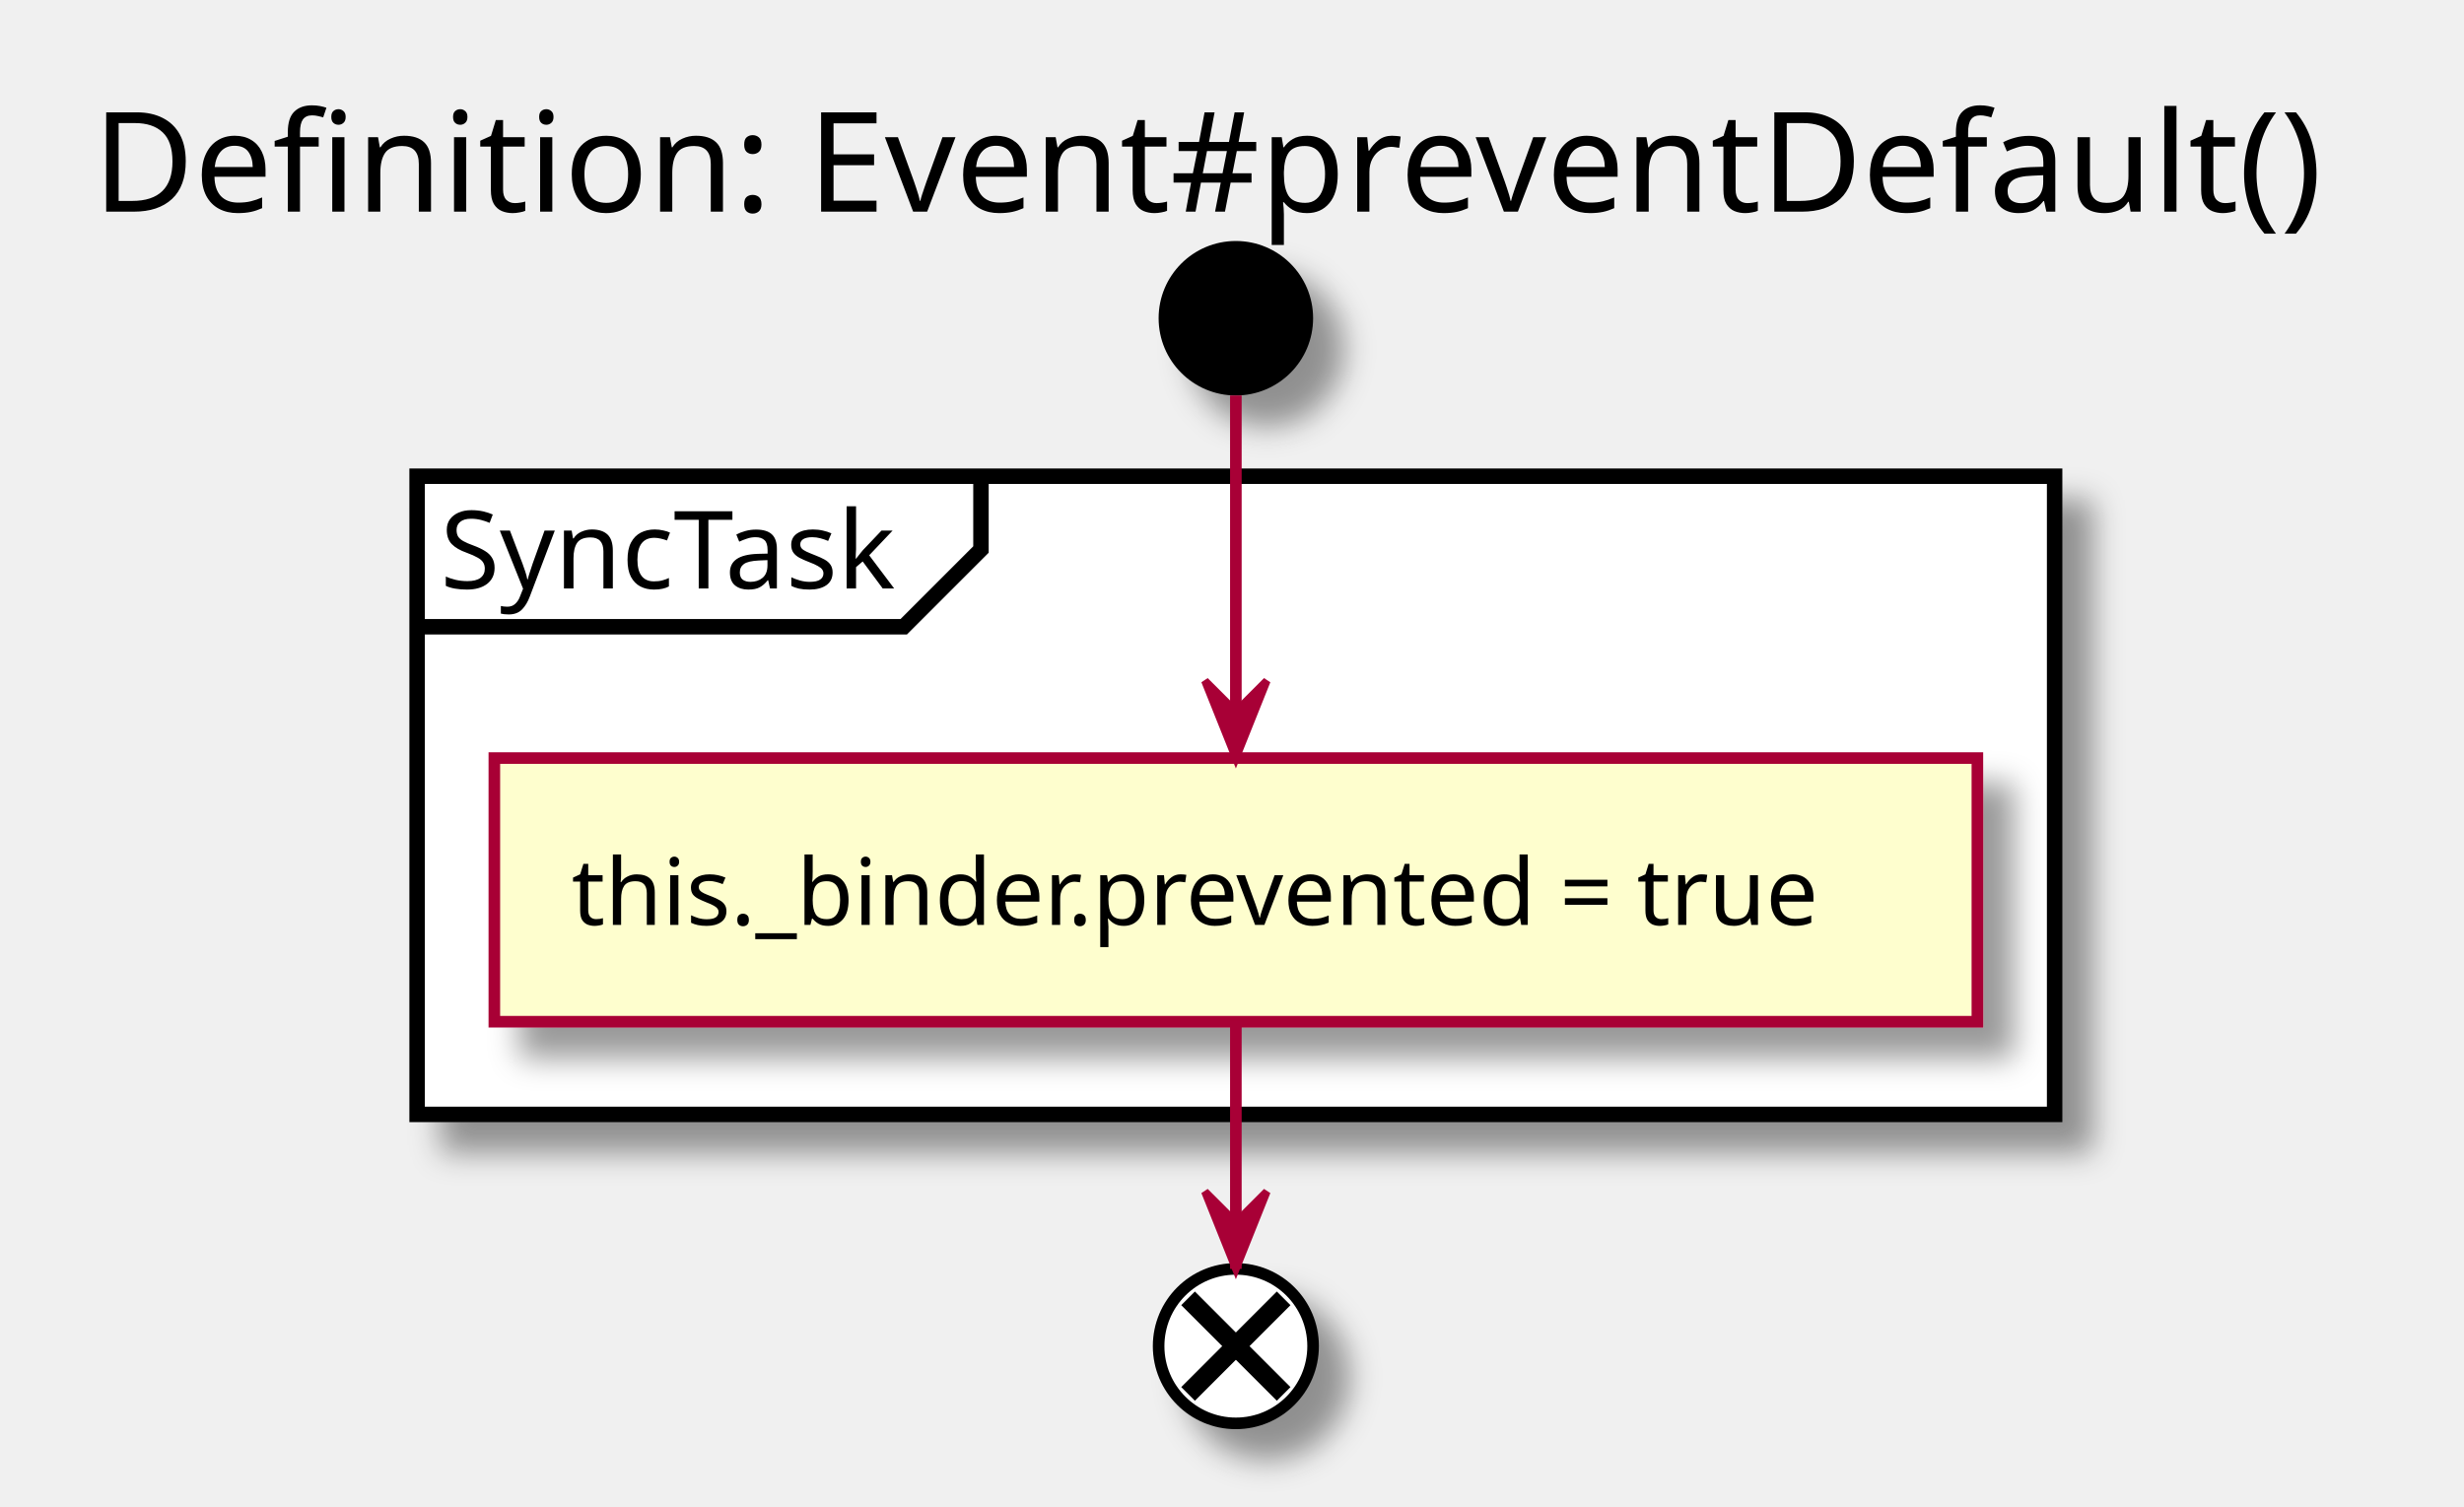
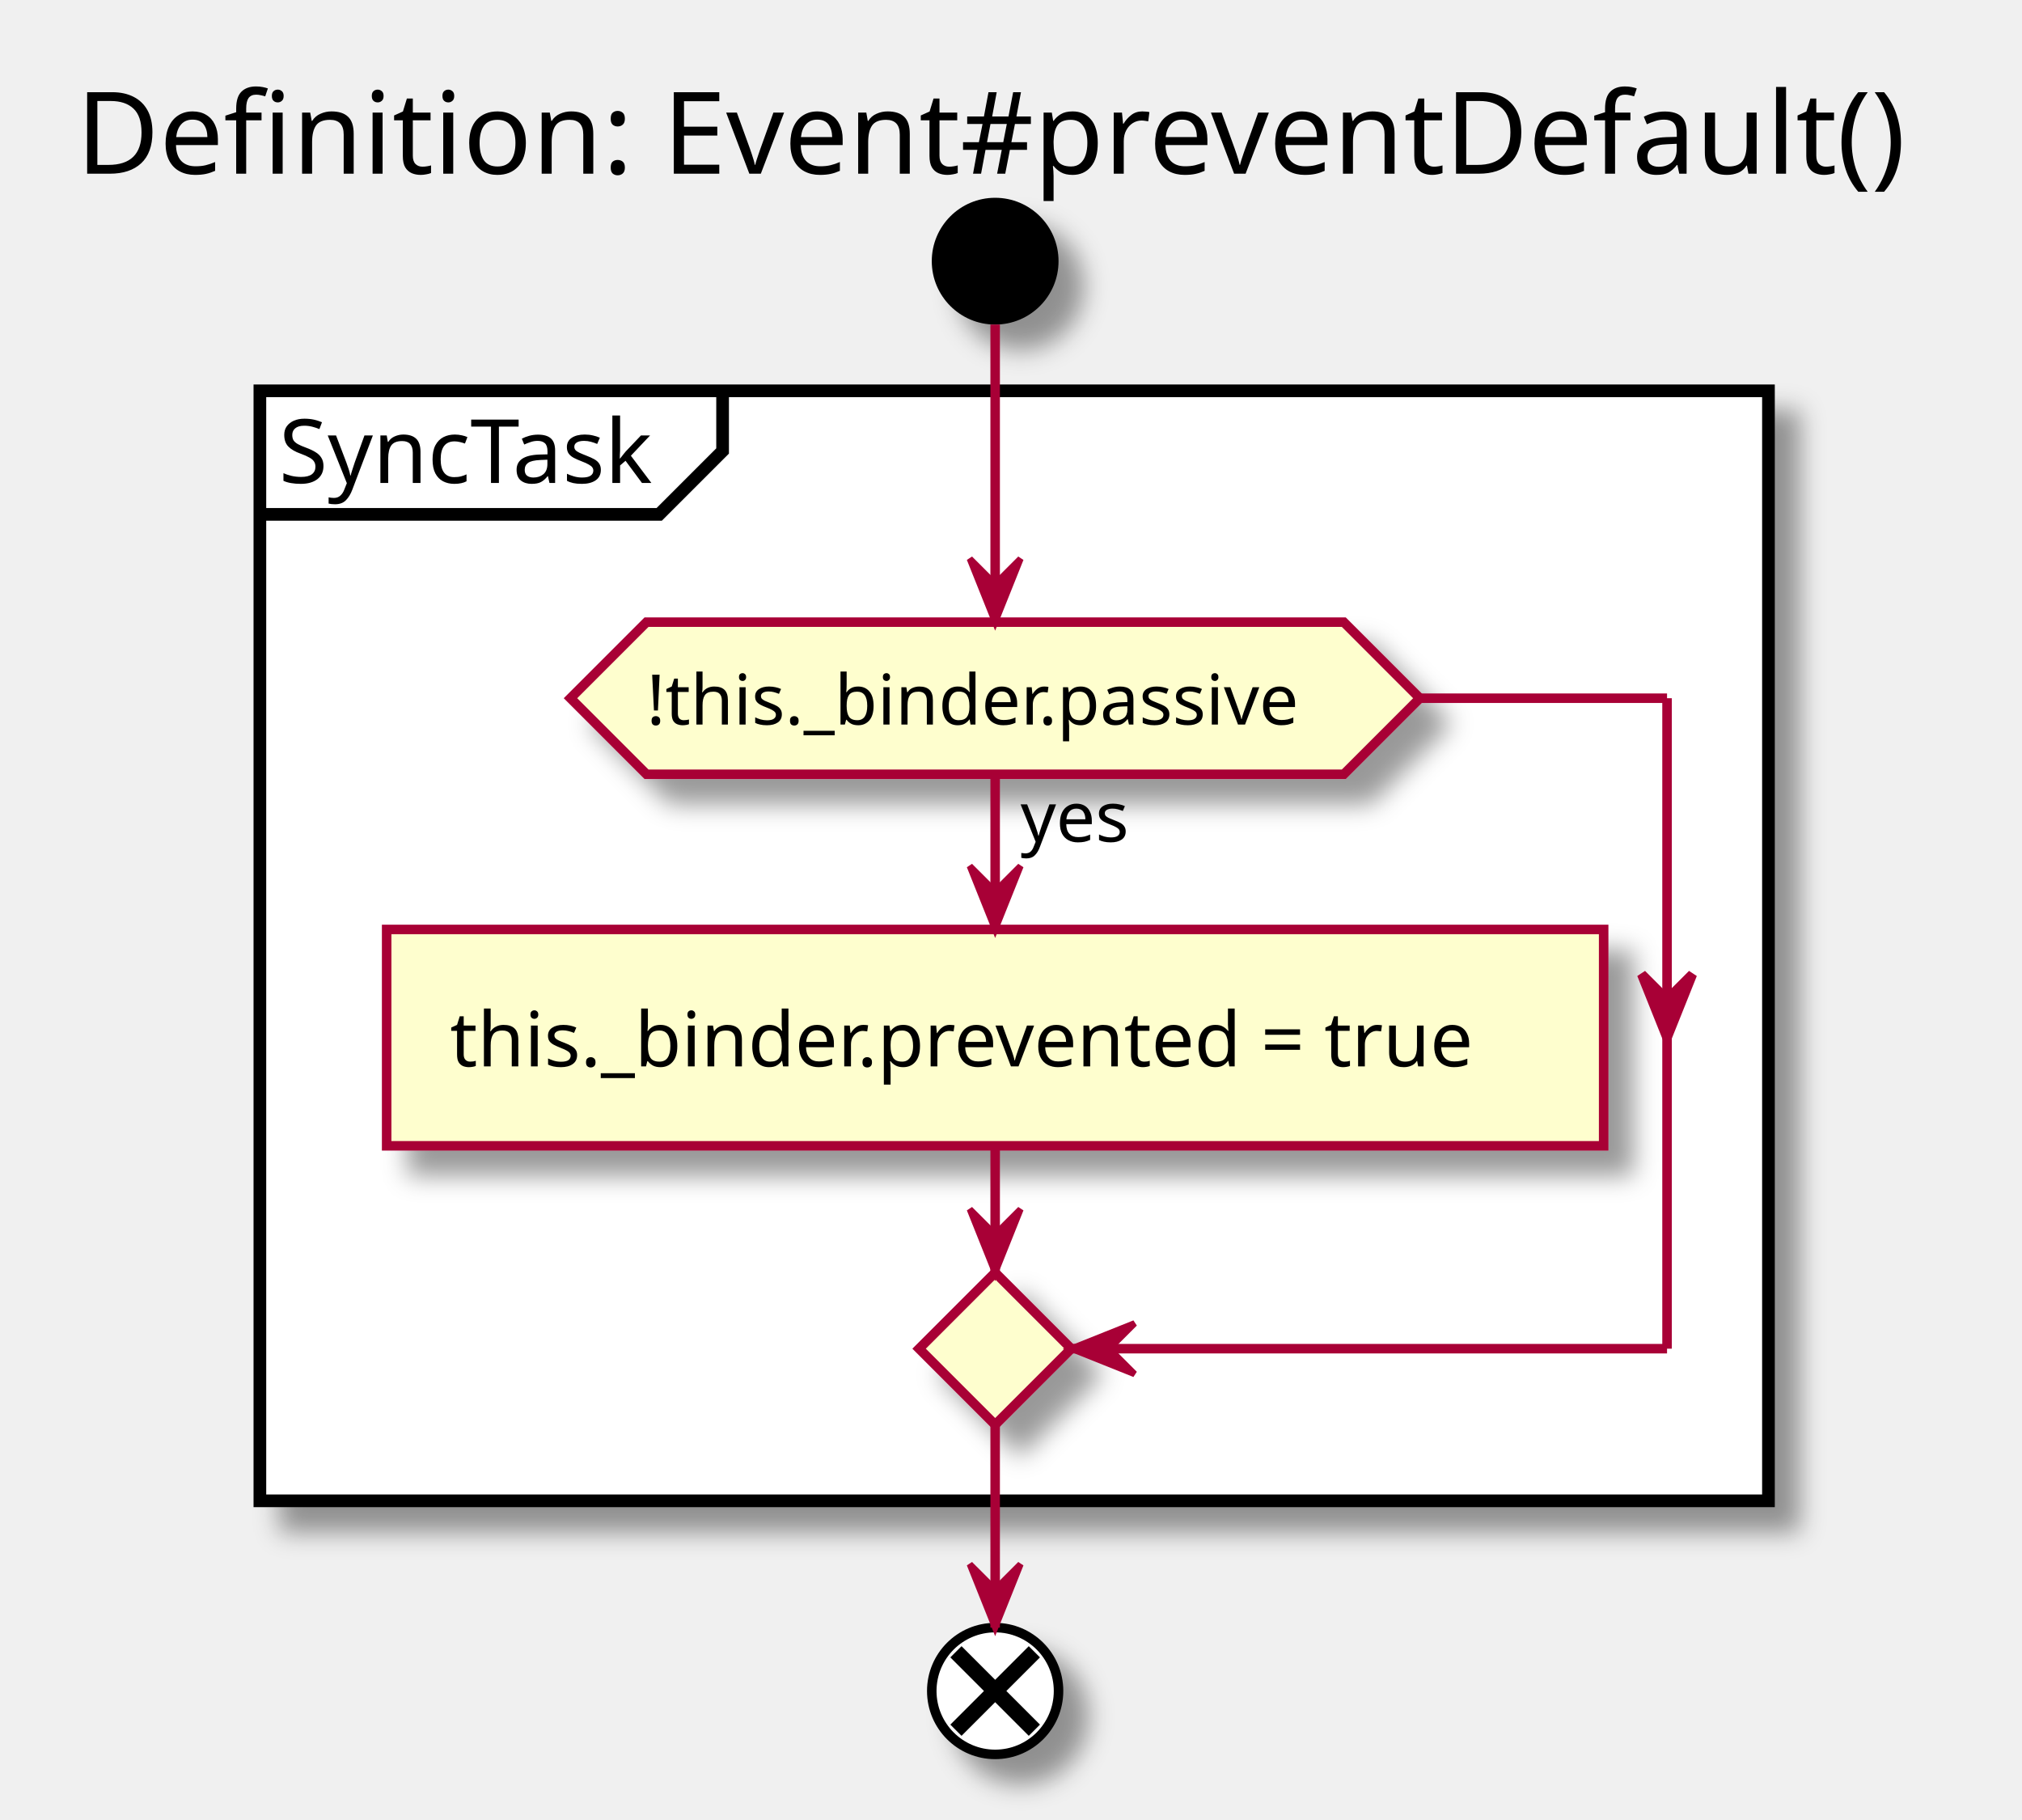
- <svg xmlns="http://www.w3.org/2000/svg" contentScriptType="application/ecmascript" contentStyleType="text/css" height="195px" preserveAspectRatio="none" style="width:319px;height:195px;" version="1.1" viewBox="0 0 319 195" width="319px" zoomAndPan="magnify">
+ <svg xmlns="http://www.w3.org/2000/svg" contentScriptType="application/ecmascript" contentStyleType="text/css" height="287px" preserveAspectRatio="none" style="width:319px;height:287px;" version="1.1" viewBox="0 0 319 287" width="319px" zoomAndPan="magnify">
  <defs>
-     <filter height="300%" id="fpzdpa6666bl" width="300%" x="-1" y="-1">
+     <filter height="300%" id="f1vyng7tir5ppx" width="300%" x="-1" y="-1">
      <feGaussianBlur result="blurOut" stdDeviation="2.0" />
      <feColorMatrix in="blurOut" result="blurOut2" type="matrix" values="0 0 0 0 0 0 0 0 0 0 0 0 0 0 0 0 0 0 .4 0" />
      <feOffset dx="4.0" dy="4.0" in="blurOut2" result="blurOut3" />
      <feBlend in="SourceGraphic" in2="blurOut3" mode="normal" />
    </filter>
  </defs>
  <g>
    <text fill="#000000" font-family="sans-serif" font-size="18" lengthAdjust="spacingAndGlyphs" textLength="295" x="12" y="27.402">Definition: Event#preventDefault()</text>
-     <ellipse cx="160" cy="41.199" fill="#000000" filter="url(#fpzdpa6666bl)" rx="10" ry="10" style="stroke: none; stroke-width: 1.0;" />
-     <rect fill="#FFFFFF" filter="url(#fpzdpa6666bl)" height="82.621" style="stroke: #000000; stroke-width: 2.0;" width="212" x="54" y="61.652" />
-     <path d="M127,62.652 L127,71.141 L117,81.141 L54,81.141 " fill="none" style="stroke: #000000; stroke-width: 2.0;" />
-     <text fill="#000000" font-family="sans-serif" font-size="14" lengthAdjust="spacingAndGlyphs" textLength="63" x="57" y="76.188">SyncTask</text>
-     <rect fill="#FEFECE" filter="url(#fpzdpa6666bl)" height="34.133" style="stroke: #A80036; stroke-width: 1.5;" width="192" x="64" y="98.141" />
-     <text fill="#000000" font-family="sans-serif" font-size="12" lengthAdjust="spacingAndGlyphs" textLength="172" x="74" y="119.742">this._binder.prevented = true</text>
-     <ellipse cx="160" cy="174.273" fill="#FFFFFF" filter="url(#fpzdpa6666bl)" rx="10" ry="10" style="stroke: #000000; stroke-width: 1.5;" />
-     <line style="stroke: #000000; stroke-width: 2.5;" x1="153.813" x2="166.187" y1="168.086" y2="180.461" />
-     <line style="stroke: #000000; stroke-width: 2.5;" x1="166.187" x2="153.813" y1="168.086" y2="180.461" />
-     <line style="stroke: #A80036; stroke-width: 1.5;" x1="160" x2="160" y1="51.199" y2="98.141" />
-     <polygon fill="#A80036" points="156,88.141,160,98.141,164,88.141,160,92.141" style="stroke: #A80036; stroke-width: 1.0;" />
-     <line style="stroke: #A80036; stroke-width: 1.5;" x1="160" x2="160" y1="132.273" y2="164.273" />
-     <polygon fill="#A80036" points="156,154.273,160,164.273,164,154.273,160,158.273" style="stroke: #A80036; stroke-width: 1.0;" />
+     <ellipse cx="157" cy="41.199" fill="#000000" filter="url(#f1vyng7tir5ppx)" rx="10" ry="10" style="stroke: none; stroke-width: 1.0;" />
+     <rect fill="#FFFFFF" filter="url(#f1vyng7tir5ppx)" height="175.099" style="stroke: #000000; stroke-width: 2.0;" width="238" x="41" y="61.652" />
+     <path d="M114,62.652 L114,71.141 L104,81.141 L41,81.141 " fill="none" style="stroke: #000000; stroke-width: 2.0;" />
+     <text fill="#000000" font-family="sans-serif" font-size="14" lengthAdjust="spacingAndGlyphs" textLength="63" x="44" y="76.188">SyncTask</text>
+     <rect fill="#FEFECE" filter="url(#f1vyng7tir5ppx)" height="34.133" style="stroke: #A80036; stroke-width: 1.5;" width="192" x="61" y="146.618" />
+     <text fill="#000000" font-family="sans-serif" font-size="12" lengthAdjust="spacingAndGlyphs" textLength="172" x="71" y="168.22">this._binder.prevented = true</text>
+     <polygon fill="#FEFECE" filter="url(#f1vyng7tir5ppx)" points="102,98.141,212,98.141,224,110.141,212,122.141,102,122.141,90,110.141,102,98.141" style="stroke: #A80036; stroke-width: 1.5;" />
+     <text fill="#000000" font-family="sans-serif" font-size="11" lengthAdjust="spacingAndGlyphs" textLength="18" x="161" y="132.775">yes</text>
+     <text fill="#000000" font-family="sans-serif" font-size="11" lengthAdjust="spacingAndGlyphs" textLength="110" x="102" y="114.298">!this._binder.passive</text>
+     <polygon fill="#FEFECE" filter="url(#f1vyng7tir5ppx)" points="157,200.751,169,212.751,157,224.751,145,212.751,157,200.751" style="stroke: #A80036; stroke-width: 1.5;" />
+     <ellipse cx="157" cy="266.751" fill="#FFFFFF" filter="url(#f1vyng7tir5ppx)" rx="10" ry="10" style="stroke: #000000; stroke-width: 1.5;" />
+     <line style="stroke: #000000; stroke-width: 2.5;" x1="150.813" x2="163.187" y1="260.564" y2="272.938" />
+     <line style="stroke: #000000; stroke-width: 2.5;" x1="163.187" x2="150.813" y1="260.564" y2="272.938" />
+     <line style="stroke: #A80036; stroke-width: 1.5;" x1="157" x2="157" y1="122.141" y2="146.618" />
+     <polygon fill="#A80036" points="153,136.618,157,146.618,161,136.618,157,140.618" style="stroke: #A80036; stroke-width: 1.0;" />
+     <line style="stroke: #A80036; stroke-width: 1.5;" x1="224" x2="263" y1="110.141" y2="110.141" />
+     <polygon fill="#A80036" points="259,153.685,263,163.685,267,153.685,263,157.685" style="stroke: #A80036; stroke-width: 1.5;" />
+     <line style="stroke: #A80036; stroke-width: 1.5;" x1="263" x2="263" y1="110.141" y2="212.751" />
+     <line style="stroke: #A80036; stroke-width: 1.5;" x1="263" x2="169" y1="212.751" y2="212.751" />
+     <polygon fill="#A80036" points="179,208.751,169,212.751,179,216.751,175,212.751" style="stroke: #A80036; stroke-width: 1.0;" />
+     <line style="stroke: #A80036; stroke-width: 1.5;" x1="157" x2="157" y1="180.751" y2="200.751" />
+     <polygon fill="#A80036" points="153,190.751,157,200.751,161,190.751,157,194.751" style="stroke: #A80036; stroke-width: 1.0;" />
+     <line style="stroke: #A80036; stroke-width: 1.5;" x1="157" x2="157" y1="51.199" y2="98.141" />
+     <polygon fill="#A80036" points="153,88.141,157,98.141,161,88.141,157,92.141" style="stroke: #A80036; stroke-width: 1.0;" />
+     <line style="stroke: #A80036; stroke-width: 1.5;" x1="157" x2="157" y1="224.751" y2="256.751" />
+     <polygon fill="#A80036" points="153,246.751,157,256.751,161,246.751,157,250.751" style="stroke: #A80036; stroke-width: 1.0;" />
  </g>
</svg>
